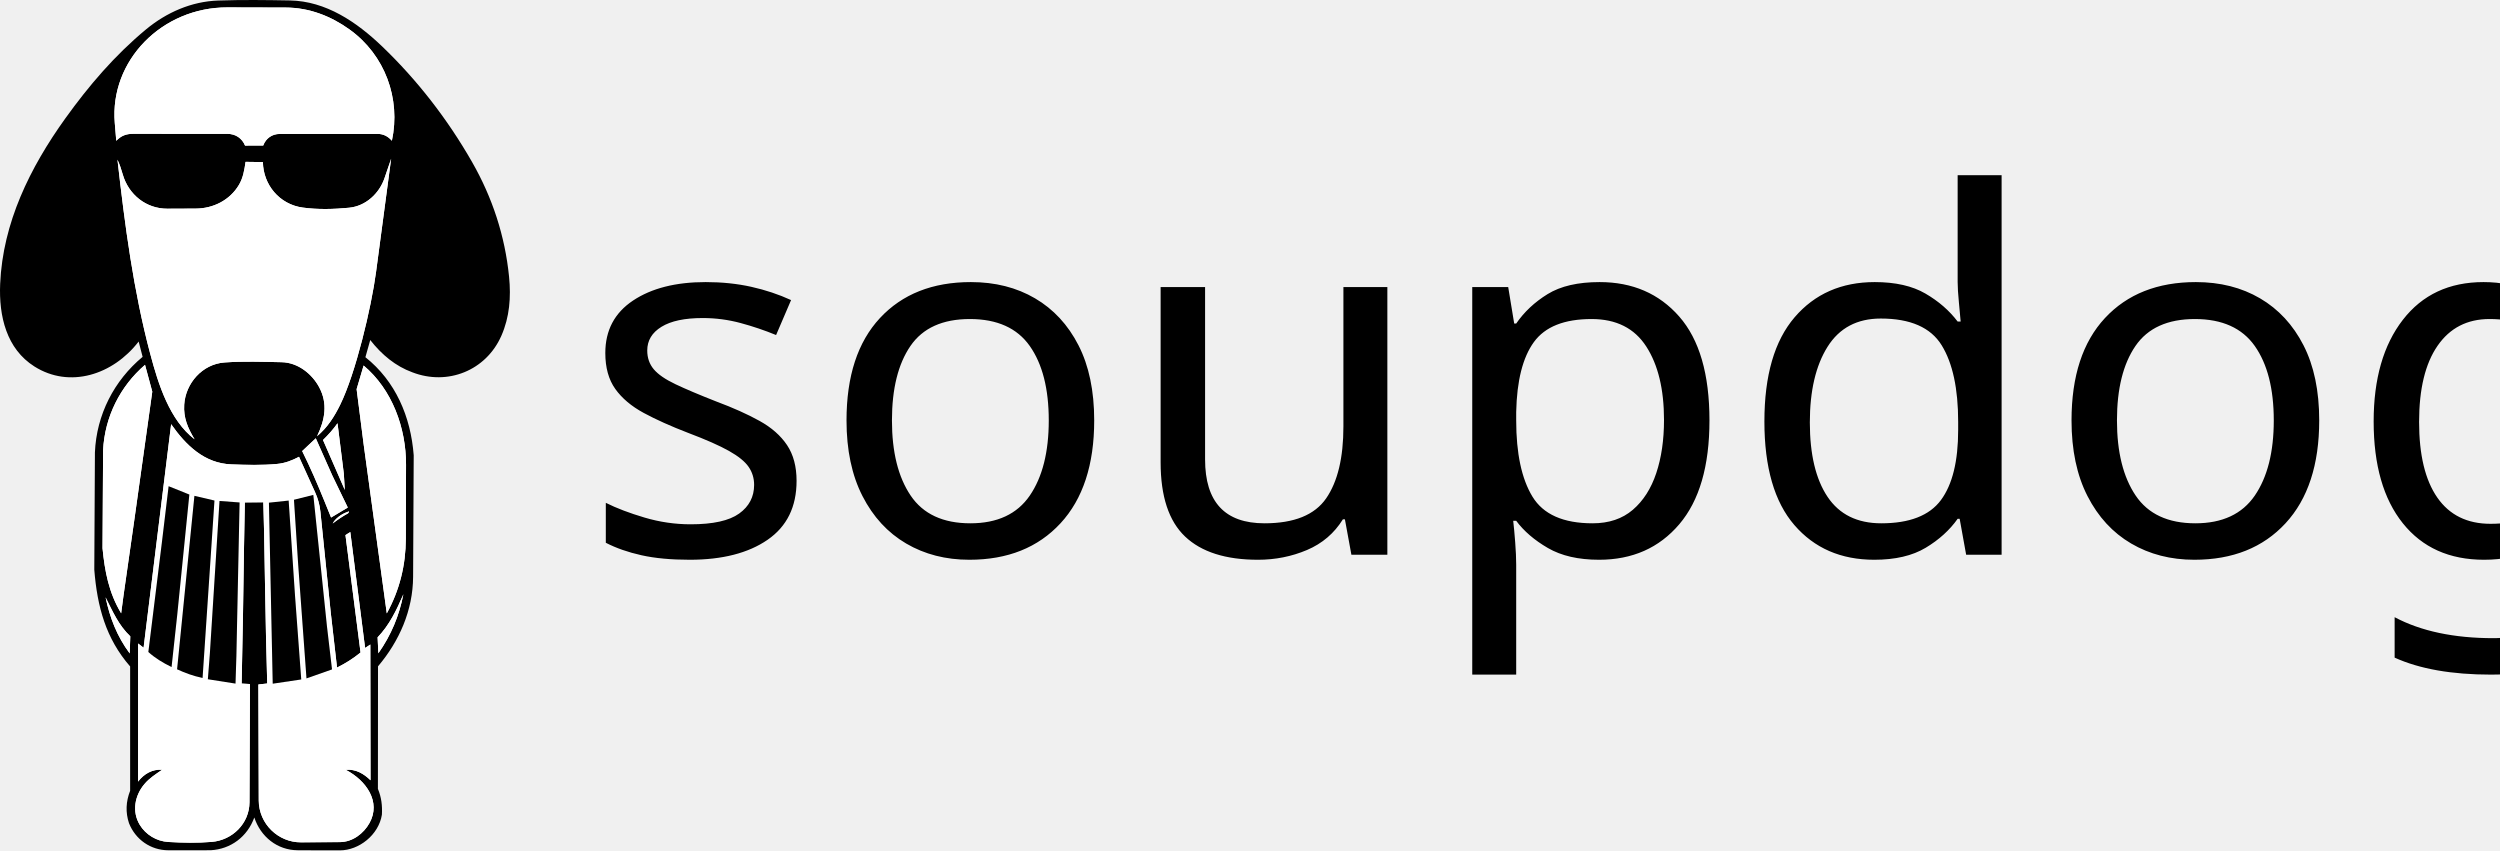
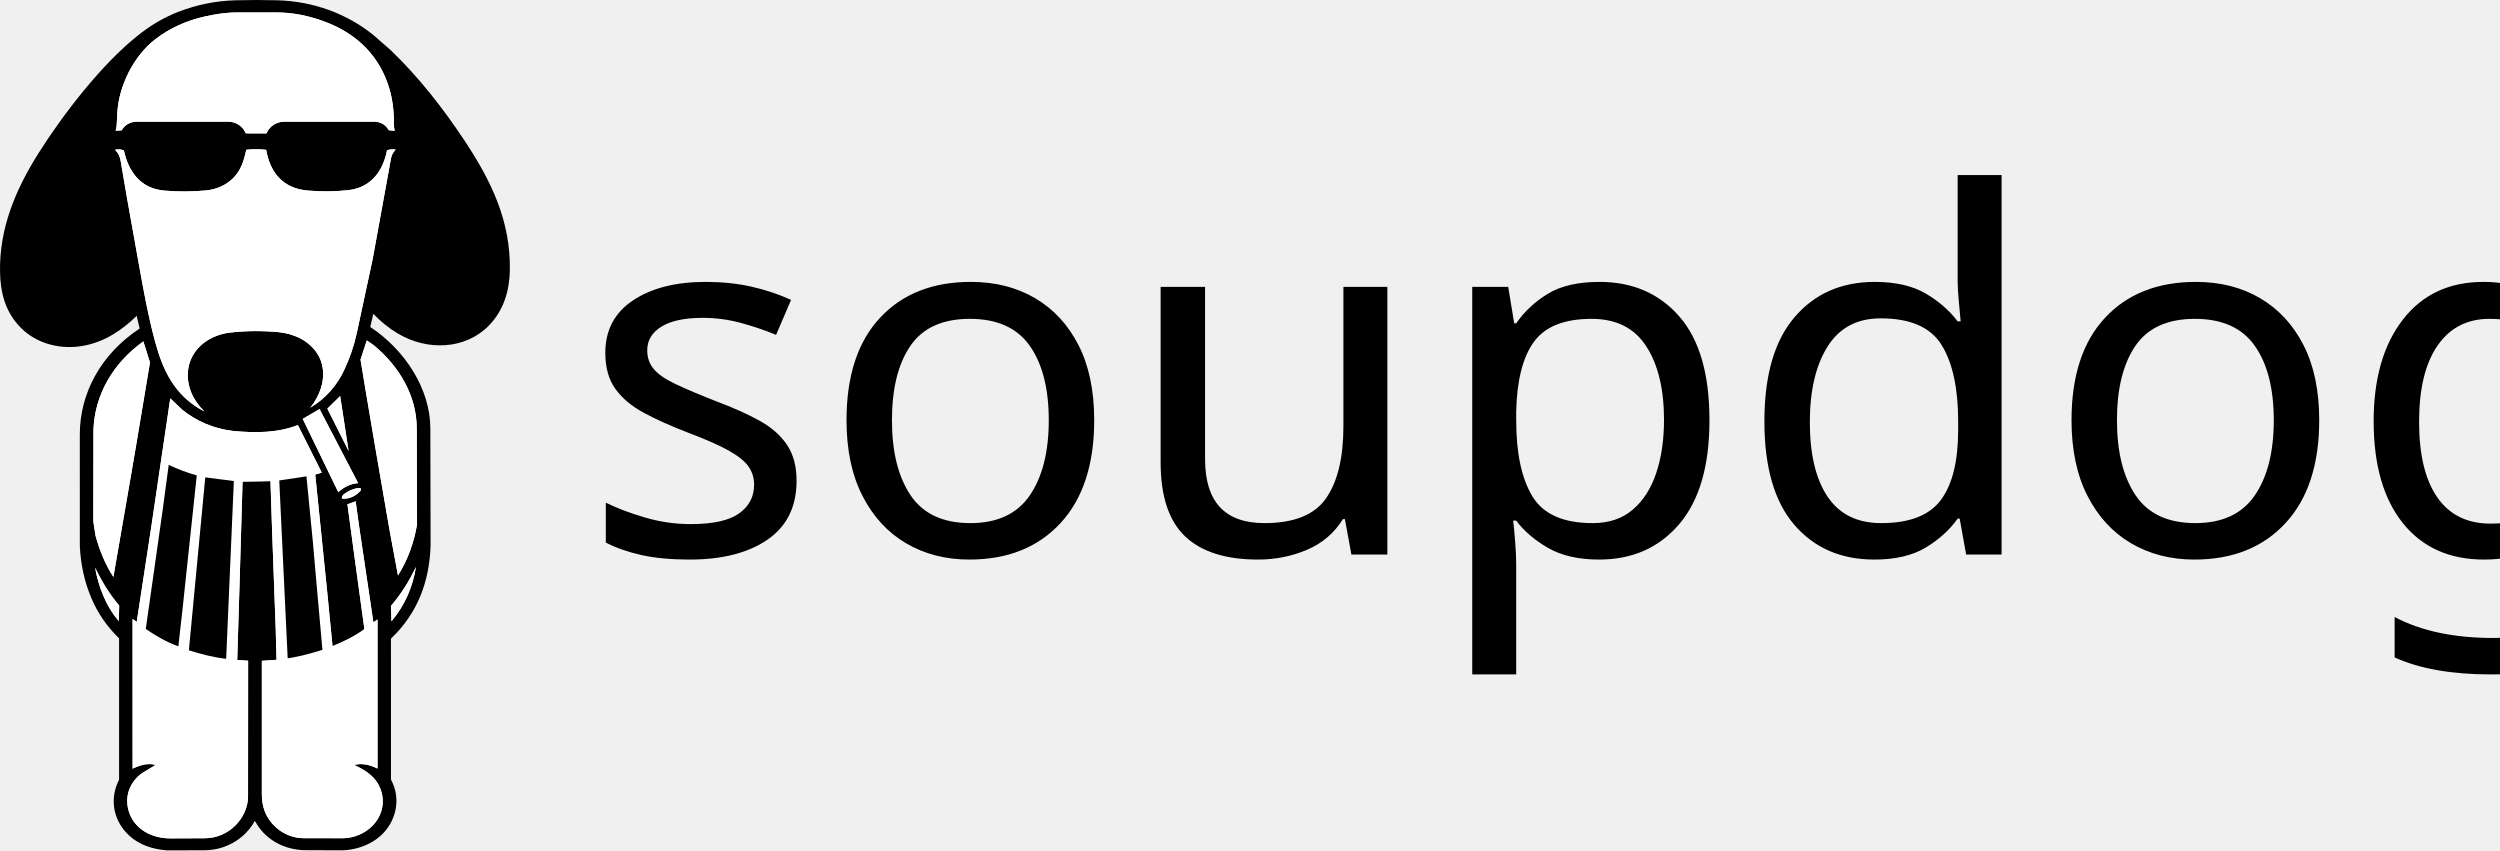
<svg xmlns="http://www.w3.org/2000/svg" version="1.1" viewBox="0 0 2352.01 800">
  <defs>
    <style>
      .st0 {
        fill: #fff;
      }

      .st1 {
        font-family: CanelaTrial-Medium, 'Canela Trial';
        font-size: 469.83px;
        font-weight: 500;
        letter-spacing: 0em;
      }

      .st2 {
        display: none;
      }
    </style>
  </defs>
  <g id="BLACK">
    <g id="Text">
      <g class="st2">
-         <path d="M1666,537.53c-43.95-1.52-72.92-32.96-82.62-74.4-9-38.45-3.79-81.93,17.59-115.6,15.17-23.89,38.35-40.8,65.86-48.08,26.92-7.12,55.09-6.15,81.85,2.29l.04-48.66c-.14-10.33-1.21-20.03-3.67-29.94-3.4-13.45-9.84-24.93-19.14-35.54l83.37-26.18v282.36c.64,13.56,1.09,26.14,3.62,39.12,2.6,13.88,8.74,25.3,19.83,35.6l-82.05,18.17-.22-47.71c-7.21,10.92-13.78,19.84-23.26,27.61-17.15,14.54-38.57,21.85-61.2,20.96ZM1656.91,478.94c8.33,13.26,20.79,21.76,36.16,23.41,21.29,2.28,41.96-5.75,55.63-22.03v-125.35c-3.27-20.15-12.38-42.3-32.08-49.33-15.22-5.43-32.21-2.09-44.39,8.43-6.49,5.61-11.47,11.97-15.43,19.56-15.85,30.37-17.74,74.91-12.59,108.51,2.03,13.21,5.79,25.29,12.7,36.79Z" />
-         <path d="M1467.98,533.45c-28.69,6.59-57.59,5.57-85.99-3.78l.95,57c.29,17.33,3.85,33.67,9.73,50.64h-82.91c6.92-19.34,10.26-38.59,10.99-58.53l.56-15.32v-182.76c-.84-24.04-6.83-43.62-22.69-62.02l81.3-26.16.06,40.48c1.49.94,3.78.41,4.3-1.08l6.19-6.79c32.16-35.28,91.44-42.32,127-8.24,34.01,32.59,40.62,90.86,29.87,135.11-9.96,41.01-37.83,70.94-79.37,81.45ZM1486.14,459.99c4.49-31.33,4.44-74.74-10.35-102.82-8.58-16.27-23.64-26.37-41.96-28.07-18.62-1.73-37.18,2.79-51.93,14.86l.2,111.3c.04,22.09,6.76,49.92,23.8,64.17,16.43,13.74,40.04,13.19,55.36-1.71,14.88-14.47,21.91-37.1,24.87-57.73Z" />
-         <path d="M2335.19,599.63c-34.02,39.44-110.38,43.04-159.32,35.44-19.13-2.97-39.82-9.47-53.79-22.34-15.86-14.61-14.95-38.01,1.48-51.94,9.2-7.81,20.22-12.24,32.54-15.43l-15.15-8.64c-9.72-7.17-15.16-17.85-15.93-29.92-1.95-30.93,21.19-50.87,50.31-59.22-21.89-11.05-39.01-28.24-45.4-51.52-6.99-25.45.05-52.18,17.98-71.43,11.28-12.12,25.33-20.1,41.19-25.07,33.75-9.69,71.43-5.13,99.47,17l63.37-37.83.08,48.71-55.29-3.88c6.98,7.92,12.52,15.7,16.48,25.19,11.5,27.55,5.03,58.58-15.87,79.89-29.65,30.24-77.07,36.21-116.13,21.66l-7.95,5.91c-7.34,6.84-9.72,18.17-4.34,26.87,6.2,10.03,25.51,12.7,38.07,13.18l56.45,2.14c14.67.56,28.65,3.38,42.43,8.06,23.61,8.01,42.98,24.05,44.26,50.06.79,16.08-4.44,31-14.91,43.14ZM2238.26,445.35c23.81-14.56,23.31-65.91,20.71-92.25-1.58-16.02-6.28-36.21-19.69-45.15-9.57-6.38-22.64-6.62-32.41-.6-12.5,7.71-17.3,26.32-18.95,41.01-2.03,18.06-2.18,35.89-.12,53.94,1.73,15.25,6.59,34.18,19.34,42.63,9.13,6.05,21.53,6.29,31.13.42ZM2307.62,603.03c7.51-8.56,9.03-20.81,2.98-30.08-3.92-6.01-10.24-9.44-16.99-11.62-9.32-3-18.71-4.77-28.69-5.27l-68.4-3.44c-11.47-.58-22.21-2.36-33.29-5.4-6.82,7.36-9.83,17.04-10.01,27.06-.24,13.72,5.89,25.79,16.95,33.7,18.25,13.04,43.93,15.7,66.39,15.64,22.87-.06,55.69-3.07,71.07-20.59Z" />
-         <path d="M1254.31,452.72c0,11.28.94,21,2.61,31.4,1.22,7.55,3.68,14.9,7.89,21.18,3.29,4.92,7.44,8.28,12.17,13.24l-80.49,18.15-.17-57.13c-7.82,13.69-15.45,25.96-26.44,36.59-17.58,17.01-40.85,24.84-65.06,20.23-17.71-3.37-31.88-14.56-39.64-30.98-6.02-12.74-9.09-26.38-9.12-40.9l-.25-113.36c-.02-10.69-2.32-20.46-6.22-30.14-3.35-7.09-7.96-12.52-13.25-19.1l79.75-.05.08,159.05c0,7.57,2.33,14.61,5.44,20.91,4.72,9.54,13.72,15.14,24.06,16.54,22.16,3,38.35-7.51,48.44-27.18v-120.15s-2.4-18.3-2.4-18.3c-2.81-11.98-9.02-21.57-18.04-30.81l80.6-.07.03,150.88Z" />
-         <path d="M1004.57,469.92c-34.19,65.35-117.13,88.26-179.64,47.13-17.59-11.58-31.89-26.96-41.96-45.52-32.34-59.62-5.43-130.75,52.52-162.06,40.88-22.09,90.3-18.96,128.41,7.57,49.49,34.46,69.35,98.07,40.67,152.88ZM896.83,528.71c28.08-1.69,42.97-26.99,50-52.5,5.43-19.7,7.02-39.5,7-60.05-.02-21.6-1.98-42.52-8.26-63.06-7.88-25.77-23.9-49.16-52.1-49.13-36.65.04-52.08,39.15-56.99,71.96-4.14,27.7-4.13,55.41.23,83.07,5.43,34.46,21.8,72.01,60.11,69.7Z" />
-         <path d="M2086.43,470.57c-31.47,59.16-103.82,84.2-164.81,54.67-50.86-24.62-81.2-80.31-66.79-136.1,9.63-37.29,35.85-67.8,70.9-83.6,63.04-28.41,135.92,1.82,163.95,63.67,14.81,32.67,13.57,69.73-3.26,101.36ZM2010.64,512.87c13.34-15.09,19.9-37.52,22.78-57.68,4.82-33.82,3.82-75.9-7.67-108.09-3.58-10.02-8.35-18.86-15.17-26.89-15.89-18.7-43.81-21.85-63-6.37-33.26,26.83-34.75,97.68-29.7,138.19,2.8,22.49,9.93,48.58,26.19,64.24,18.53,17.85,48.72,16.81,66.57-3.4Z" />
-         <path d="M579.69,524.53l-5.68-63.2c.73-.74,2.62-1.15,3.46-.79,20.24,34.5,51.18,76.66,95.53,67.56,14.74-3.03,25.39-14.15,27.41-29.02,1.3-9.59-.34-19.24-6.34-27.03-19.56-25.39-64.79-29.97-94.85-57.57-13.41-12.31-20.55-29.01-21.39-47.16-1.1-23.82,7.14-45.1,27.73-57.81,11.92-7.36,24.78-11.37,38.89-13.23,27.37-3.6,55.13-.7,81.32,7.77l5.2,54.45c-1.01.38-2.53.62-3.59.58-19.02-29.24-49.55-65.08-86.96-53.98-11.28,3.35-19.73,12.25-22.39,22.58-6.46,25.09,14.13,39.41,36.24,48.91l31.38,13.48c30.14,12.95,55.98,32.23,59.52,66.69,1.26,12.22.42,24.03-3.94,35.52-11.27,29.65-42.57,42.03-72.95,44.63-29.98,2.57-59.53-2.06-88.58-12.37Z" />
+         <path d="M1666,537.35c-43.95-1.52-72.92-32.96-82.62-74.4-9-38.45-3.79-81.93,17.59-115.6,15.17-23.89,38.35-40.8,65.86-48.08,26.92-7.12,55.09-6.15,81.85,2.29l.04-48.66c-.14-10.33-1.21-20.03-3.67-29.94-3.4-13.45-9.84-24.93-19.14-35.54l83.37-26.18v282.36c.64,13.56,1.09,26.14,3.62,39.12,2.6,13.88,8.74,25.3,19.83,35.6l-82.05,18.17-.22-47.71c-7.21,10.92-13.78,19.84-23.26,27.61-17.15,14.54-38.57,21.85-61.2,20.96ZM1656.91,478.76c8.33,13.26,20.79,21.76,36.16,23.41,21.29,2.28,41.96-5.75,55.63-22.03v-125.35c-3.27-20.15-12.38-42.3-32.08-49.33-15.22-5.43-32.21-2.09-44.39,8.43-6.49,5.61-11.47,11.97-15.43,19.56-15.85,30.37-17.74,74.91-12.59,108.51,2.03,13.21,5.79,25.29,12.7,36.79Z" />
+         <path d="M1467.98,533.27c-28.69,6.59-57.59,5.57-85.99-3.78l.95,57c.29,17.33,3.85,33.67,9.73,50.64h-82.91c6.92-19.34,10.26-38.59,10.99-58.53l.56-15.32v-182.76c-.84-24.04-6.83-43.62-22.69-62.02l81.3-26.16.06,40.48c1.49.94,3.78.41,4.3-1.08l6.19-6.79c32.16-35.28,91.44-42.32,127-8.24,34.01,32.59,40.62,90.86,29.87,135.11-9.96,41.01-37.83,70.94-79.37,81.45ZM1486.14,459.81c4.49-31.33,4.44-74.74-10.35-102.82-8.58-16.27-23.64-26.37-41.96-28.07-18.62-1.73-37.18,2.79-51.93,14.86l.2,111.3c.04,22.09,6.76,49.92,23.8,64.17,16.43,13.74,40.04,13.19,55.36-1.71,14.88-14.47,21.91-37.1,24.87-57.73Z" />
+         <path d="M2335.19,599.45c-34.02,39.44-110.38,43.04-159.32,35.44-19.13-2.97-39.82-9.47-53.79-22.34-15.86-14.61-14.95-38.01,1.48-51.94,9.2-7.81,20.22-12.24,32.54-15.43l-15.15-8.64c-9.72-7.17-15.16-17.85-15.93-29.92-1.95-30.93,21.19-50.87,50.31-59.22-21.89-11.05-39.01-28.24-45.4-51.52-6.99-25.45.05-52.18,17.98-71.43,11.28-12.12,25.33-20.1,41.19-25.07,33.75-9.69,71.43-5.13,99.47,17l63.37-37.83.08,48.71-55.29-3.88c6.98,7.92,12.52,15.7,16.48,25.19,11.5,27.55,5.03,58.58-15.87,79.89-29.65,30.24-77.07,36.21-116.13,21.66l-7.95,5.91c-7.34,6.84-9.72,18.17-4.34,26.87,6.2,10.03,25.51,12.7,38.07,13.18l56.45,2.14c14.67.56,28.65,3.38,42.43,8.06,23.61,8.01,42.98,24.05,44.26,50.06.79,16.08-4.44,31-14.91,43.14ZM2238.26,445.17c23.81-14.56,23.31-65.91,20.71-92.25-1.58-16.02-6.28-36.21-19.69-45.15-9.57-6.38-22.64-6.62-32.41-.6-12.5,7.71-17.3,26.32-18.95,41.01-2.03,18.06-2.18,35.89-.12,53.94,1.73,15.25,6.59,34.18,19.34,42.63,9.13,6.05,21.53,6.29,31.13.42ZM2307.62,602.85c7.51-8.56,9.03-20.81,2.98-30.08-3.92-6.01-10.24-9.44-16.99-11.62-9.32-3-18.71-4.77-28.69-5.27l-68.4-3.44c-11.47-.58-22.21-2.36-33.29-5.4-6.82,7.36-9.83,17.04-10.01,27.06-.24,13.72,5.89,25.79,16.95,33.7,18.25,13.04,43.93,15.7,66.39,15.64,22.87-.06,55.69-3.07,71.07-20.59Z" />
+         <path d="M1254.31,452.54c0,11.28.94,21,2.61,31.4,1.22,7.55,3.68,14.9,7.89,21.18,3.29,4.92,7.44,8.28,12.17,13.24l-80.49,18.15-.17-57.13c-7.82,13.69-15.45,25.96-26.44,36.59-17.58,17.01-40.85,24.84-65.06,20.23-17.71-3.37-31.88-14.56-39.64-30.98-6.02-12.74-9.09-26.38-9.12-40.9l-.25-113.36c-.02-10.69-2.32-20.46-6.22-30.14-3.35-7.09-7.96-12.52-13.25-19.1l79.75-.05.08,159.05c0,7.57,2.33,14.61,5.44,20.91,4.72,9.54,13.72,15.14,24.06,16.54,22.16,3,38.35-7.51,48.44-27.18v-120.15s-2.4-18.3-2.4-18.3c-2.81-11.98-9.02-21.57-18.04-30.81l80.6-.07.03,150.88Z" />
+         <path d="M1004.57,469.74c-34.19,65.35-117.13,88.26-179.64,47.13-17.59-11.58-31.89-26.96-41.96-45.52-32.34-59.62-5.43-130.75,52.52-162.06,40.88-22.09,90.3-18.96,128.41,7.57,49.49,34.46,69.35,98.07,40.67,152.88ZM896.83,528.53c28.08-1.69,42.97-26.99,50-52.5,5.43-19.7,7.02-39.5,7-60.05-.02-21.6-1.98-42.52-8.26-63.06-7.88-25.77-23.9-49.16-52.1-49.13-36.65.04-52.08,39.15-56.99,71.96-4.14,27.7-4.13,55.41.23,83.07,5.43,34.46,21.8,72.01,60.11,69.7Z" />
+         <path d="M2086.43,470.39c-31.47,59.16-103.82,84.2-164.81,54.67-50.86-24.62-81.2-80.31-66.79-136.1,9.63-37.29,35.85-67.8,70.9-83.6,63.04-28.41,135.92,1.82,163.95,63.67,14.81,32.67,13.57,69.73-3.26,101.36ZM2010.64,512.69c13.34-15.09,19.9-37.52,22.78-57.68,4.82-33.82,3.82-75.9-7.67-108.09-3.58-10.02-8.35-18.86-15.17-26.89-15.89-18.7-43.81-21.85-63-6.37-33.26,26.83-34.75,97.68-29.7,138.19,2.8,22.49,9.93,48.58,26.19,64.24,18.53,17.85,48.72,16.81,66.57-3.4Z" />
+         <path d="M579.69,524.36l-5.68-63.2c.73-.74,2.62-1.15,3.46-.79,20.24,34.5,51.18,76.66,95.53,67.56,14.74-3.03,25.39-14.15,27.41-29.02,1.3-9.59-.34-19.24-6.34-27.03-19.56-25.39-64.79-29.97-94.85-57.57-13.41-12.31-20.55-29.01-21.39-47.16-1.1-23.82,7.14-45.1,27.73-57.81,11.92-7.36,24.78-11.37,38.89-13.23,27.37-3.6,55.13-.7,81.32,7.77l5.2,54.45c-1.01.38-2.53.62-3.59.58-19.02-29.24-49.55-65.08-86.96-53.98-11.28,3.35-19.73,12.25-22.39,22.58-6.46,25.09,14.13,39.41,36.24,48.91l31.38,13.48c30.14,12.95,55.98,32.23,59.52,66.69,1.26,12.22.42,24.03-3.94,35.52-11.27,29.65-42.57,42.03-72.95,44.63-29.98,2.57-59.53-2.06-88.58-12.37Z" />
      </g>
-       <text id="font" class="st1" transform="translate(545.51 521.92)">
+       <text id="font" class="st1" transform="translate(545.51 521.74)">
        <tspan x="0" y="0">soupdog</tspan>
      </text>
    </g>
  </g>
  <g id="Round">
-     <path d="M280.2,799.92c-19.45-.04-35.05-12.85-40.94-30.83-6.54,18.11-22.17,29.82-41.09,30.81l-39.75.03c-16.72.01-31.01-10.17-37.06-25.46-3.38-10.18-2.92-20.3,1.07-30.51v-116.97c-22.96-26.33-30.96-56.39-33.72-90.97l.59-110.44c1.49-35.43,18.06-67.61,44.88-89.86l-3.74-14.4c-24.25,31.48-65,44.37-98.06,23.47C6.12,328.2-1.17,297.51.15,267.07c2.49-57.52,28.05-109.31,61.22-155.55,22.19-30.93,46.63-59.5,75.98-83.84C156.58,11.73,180.1,1.37,205.16.51c23.02-.8,44.64-.51,67.63-.09,33.82.63,62.72,20.25,86.7,43.22,33.26,31.88,61.65,68.61,84.6,108.73,19.19,33.55,31.01,69.61,34.84,107.96,1.93,19.38.46,38.01-7.22,55.5-14.37,32.74-50.53,47.33-83.85,34.41-15.7-5.74-28.71-16.49-39.53-30.34l-4.56,16.16c28.27,22.48,42.65,55.79,45.45,92.27l-.57,114.31c-.16,31.59-13,60.6-33.01,84.24l-.1,115.29c3.34,8.09,4.22,15.77,3.76,24.28-3.03,19.09-21.66,33.6-39.54,33.57l-39.56-.08ZM247.62,136.89c2.57-6.9,8.53-10.88,15.54-10.88l92.22-.03c5.3,0,9.67,2.29,13.3,6.43,8.54-39.58-6.43-80.67-39.85-104.68-17.61-12.65-38.02-20.57-59.97-20.63l-54.95-.14c-61.37-.16-110.86,49.95-105.93,108.83l1.39,16.67c4.68-4.85,9.41-6.56,15.83-6.56l88.84.04c7.54,0,13.63,4.08,16.5,11.02l17.07-.07ZM141.38,333.05c7.52,28.4,18.17,62.2,41.7,80.28-6.41-10.64-10.59-20.22-9.78-32.65,1.29-20.03,16.94-38.17,37.98-39.67,17.93-1.28,35.56-.59,53.61-.25,15.82.29,28.81,11.43,35.23,23.27,8.47,15.59,5.64,30.77-1.84,46.38,9.92-8.33,16.27-18.5,21.67-29.43,14.66-29.66,29.37-91.6,33.84-125.17l14.18-106.43-6.22,18.21c-4.91,14.37-17.57,26.33-33.34,27.86-14.65,1.42-29.3,1.8-43.66-.16-22-3.01-37.09-21.59-37.42-42.79l-16.32-.22c-1.09,7.69-2.3,15.05-6.24,21.68-8.53,14.34-24.1,22.22-40.67,22.29l-26.6.11c-19.96.08-36.48-13.17-42.01-32.19-1.41-4.86-2.81-9.31-5-13.93,7.1,62.54,14.89,122.52,30.87,182.82ZM113.99,577l2.17-16.39,10.47-73.27,16.64-118.86-6.83-25.24c-23.31,20.03-37.92,48.9-39.44,80.37l-.54,92.2c2.12,21.5,5.79,41.72,17.54,61.19ZM381.81,506.8l.19-69.52c.1-34.6-12.98-70.81-39.91-93.38l-6.59,22.23,6.7,52.49,21.69,158.47c12.03-21.85,17.85-45.25,17.92-70.28ZM324.4,460.98l-.93-15.37-5.93-47.42c-4.29,6-8.28,10.47-13.66,15.77l20.52,47.01ZM243.42,753c.07,22.23,18.49,39.62,39.78,39.49l36.56-.22c11.87-.07,22.31-7.93,27.91-18.02,10.99-19.8-3.01-39.92-22.38-49.99,9.37-.85,16.96,3.64,23.31,9.85l-.18-127.73-4.92,3.22-13.93-109.07-4.56,2.9,14.2,110.49c-7.03,5.69-14.02,10.12-22.12,14.14l-5.89-51.49-9.77-95.29c-.65-6.36-2.38-12.43-4.97-18.13l-15.14-33.39c-6.64,3.53-13.14,6.03-20.61,6.73-14.36,1.35-28.37.94-42.99.41-25.34-.91-42.78-17.92-56.71-37.81l-25.92,210.31-5.15-3.98-.04,129.92c5.8-7.48,13.48-11.76,22.72-11.16-6.04,4.1-11.98,7.88-16.68,13.42-9.22,10.87-11.97,25.94-4.48,38.36,5.58,9.25,15.78,15.54,26.91,16.19,13.7.79,27.07,1.08,40.8-.07,19.55-1.64,35.48-17.37,35.56-37.31l.44-111.21-7.82-.42,1.27-65.49.94-61.69.8-43.29,17.37-.11.75,28.95.86,49.14.96,50.13,1.1,42.27-8.3.92.33,109.06ZM311.47,486.89l15.73-9.41-14.68-30.37-15.43-34.78-12.8,12.02c7.69,15.5,14.49,31.25,20.99,47.26l6.19,15.27ZM327.32,483.03c.56-.29,1.29-2.05.9-1.9l-1.99.75c-5.17,1.95-10.8,5.9-13.25,10.65,4.05-3.19,10.42-7.48,14.34-9.5ZM355.96,614.62c12.08-17.18,19.61-35.4,23.55-55.55-6.43,14.8-12.98,28.78-24.27,40.53l.72,15.02ZM122.59,598.67c-10.94-10.3-16.56-23.41-23.27-36.71,3.97,19.13,10.67,36.55,22.7,52.78l.57-16.06Z" />
-     <path class="st0" d="M243.42,753l-.33-109.06,8.3-.92-1.1-42.27-.96-50.13-.86-49.14-.75-28.95-17.37.11-.8,43.29-.94,61.69-1.27,65.49,7.82.42-.44,111.21c-.08,19.94-16.01,35.67-35.56,37.31-13.74,1.15-27.1.87-40.8.07-11.13-.65-21.33-6.94-26.91-16.19-7.49-12.42-4.74-27.5,4.48-38.36,4.7-5.54,10.64-9.32,16.68-13.42-9.24-.6-16.92,3.68-22.72,11.16l.04-129.92,5.15,3.98,25.92-210.31c13.93,19.9,31.37,36.9,56.71,37.81,14.63.53,28.64.94,42.99-.41,7.48-.7,13.97-3.21,20.61-6.73l15.14,33.39c2.59,5.71,4.32,11.77,4.97,18.13l9.77,95.29,5.89,51.49c8.09-4.02,15.09-8.45,22.12-14.14l-14.2-110.49,4.56-2.9,13.93,109.07,4.92-3.22.18,127.73c-6.34-6.22-13.93-10.7-23.31-9.85,19.36,10.07,33.36,30.19,22.38,49.99-5.6,10.1-16.04,17.95-27.91,18.02l-36.56.22c-21.29.13-39.71-17.26-39.78-39.49ZM161.41,627.57l5.33-49.1,11.4-113.2-19.5-7.83-6.44,53.72-12.63,102.24c6.43,5.78,13.34,9.96,21.84,14.17ZM312.36,629.78l-4.8-40.93-12.8-123.23-18.2,4.55,3.93,60.28,7.86,107.8,24.02-8.46ZM190.58,637.82l11.19-166.91-18.86-4.43-16.3,163.2c7.7,3.49,14.85,6.22,23.97,8.14ZM283.41,639.23l-5.88-79-5.96-89.29-18.57,1.99,3.58,170.29,26.83-3.99ZM221.57,643.12l.83-26.14,3.01-144.26-18.89-1.41-9.09,143.76-1.87,23.97,26.01,4.07Z" />
-     <path class="st0" d="M141.38,333.05c-15.97-60.3-23.76-120.28-30.87-182.82,2.19,4.62,3.59,9.08,5,13.93,5.53,19.02,22.05,32.27,42.01,32.19l26.6-.11c16.57-.07,32.15-7.94,40.67-22.29,3.94-6.63,5.14-13.99,6.24-21.68l16.32.22c.33,21.2,15.42,39.78,37.42,42.79,14.35,1.96,29.01,1.58,43.66.16,15.77-1.53,28.43-13.5,33.34-27.86l6.22-18.21-14.18,106.43c-4.47,33.57-19.19,95.5-33.84,125.17-5.4,10.93-11.75,21.1-21.67,29.43,7.48-15.61,10.31-30.79,1.84-46.38-6.43-11.83-19.42-22.97-35.23-23.27-18.05-.34-35.68-1.03-53.61.25-21.04,1.5-36.69,19.64-37.98,39.67-.8,12.43,3.37,22.01,9.78,32.65-23.53-18.07-34.18-51.88-41.7-80.28Z" />
-     <path class="st0" d="M247.62,136.89l-17.07.07c-2.88-6.94-8.96-11.01-16.5-11.02l-88.84-.04c-6.43,0-11.15,1.71-15.83,6.56l-1.39-16.67C103.06,56.92,152.55,6.81,213.92,6.97l54.95.14c21.95.06,42.36,7.98,59.97,20.63,33.42,24,48.39,65.1,39.85,104.68-3.63-4.14-8-6.43-13.3-6.43l-92.22.03c-7.01,0-12.97,3.98-15.54,10.88Z" />
-     <path class="st0" d="M113.99,577c-11.74-19.47-15.42-39.69-17.54-61.19l.54-92.2c1.52-31.47,16.13-60.33,39.44-80.37l6.83,25.24-16.64,118.86-10.47,73.27-2.17,16.39Z" />
-     <path class="st0" d="M381.81,506.8c-.07,25.03-5.89,48.43-17.92,70.28l-21.69-158.47-6.7-52.49,6.59-22.23c26.93,22.57,40.01,58.79,39.91,93.38l-.19,69.52Z" />
-     <path class="st0" d="M311.47,486.89l-6.19-15.27c-6.49-16.01-13.3-31.76-20.99-47.26l12.8-12.02,15.43,34.78,14.68,30.37-15.73,9.41Z" />
-     <path class="st0" d="M324.4,460.98l-20.52-47.01c5.38-5.3,9.37-9.77,13.66-15.77l5.93,47.42.93,15.37Z" />
-     <path class="st0" d="M122.59,598.67l-.57,16.06c-12.03-16.22-18.73-33.65-22.7-52.78,6.71,13.3,12.33,26.42,23.27,36.71Z" />
-     <path class="st0" d="M355.96,614.62l-.72-15.02c11.29-11.75,17.84-25.73,24.27-40.53-3.93,20.15-11.47,38.37-23.55,55.55Z" />
-     <path class="st0" d="M327.32,483.03c-3.92,2.01-10.3,6.3-14.34,9.5,2.45-4.75,8.09-8.7,13.25-10.65l1.99-.75c.39-.15-.34,1.62-.9,1.9Z" />
-     <polygon points="283.41 639.23 256.58 643.22 253.01 472.93 271.57 470.94 277.54 560.23 283.41 639.23" />
-     <polygon points="221.57 643.12 195.56 639.04 197.43 615.07 206.52 471.31 225.41 472.72 222.4 616.98 221.57 643.12" />
-     <path d="M190.58,637.82c-9.12-1.92-16.27-4.65-23.97-8.14l16.3-163.2,18.86,4.43-11.19,166.91Z" />
-     <polygon points="312.36 629.78 288.34 638.24 280.48 530.44 276.56 470.17 294.76 465.62 307.56 588.85 312.36 629.78" />
-     <path d="M161.41,627.57c-8.5-4.21-15.41-8.39-21.84-14.17l12.63-102.24,6.44-53.72,19.5,7.83-11.4,113.2-5.33,49.1Z" />
+     <path class="st0" d="M355.96,614.44l-.72-15.02c11.29-11.75,17.84-25.73,24.27-40.53-3.93,20.15-11.47,38.37-23.55,55.55Z" />
+     <path d="M240.62,773.63l-.99-1.18c-8.97,16.33-26.77,27.46-47.6,27.49l-35.37.06c-13.25-1.08-25.52-5.19-34.77-13.56-15.58-14.11-19.1-35.15-9.85-52.87v-133c-11.57-11.23-20.15-23.89-26.11-37.91-6.67-15.87-10.01-31.85-10.83-48.9l-.02-105.07c0-39.2,20.32-75.91,56.28-99.59l-2.76-11.96c-13.6,13.27-29.43,24.1-49.11,27.97-22.15,4.35-44.67-1.6-59.6-16.44S.35,275.4.02,255.73c-.67-40.62,14.24-76.9,36.56-112.16,22.79-35.99,58.5-82.55,93.01-110.1,11.56-9.23,23.96-16.84,38.34-22.39C185.14,4.45,203.08.72,222.01.26c13.19-.32,25.55-.36,38.77,0,33.98.89,65.6,12.63,90.38,32.6l16.38,14.29c26.79,25.76,49.3,54.74,69.32,84.86,25.86,38.91,43.49,76.22,42.81,121.98-.28,19.21-5.66,37.99-19.93,52.5-22.18,22.55-58.14,23.81-85.85,7.04-8.45-5.1-15.94-11.15-22.66-18.28l-2.89,12.35c33.03,21.89,56.45,58.62,56.53,95.29l.23,110.88c-1.22,32.92-11.79,62.78-37.29,87.07l.03,132.62c6.85,12.77,6.66,26.85.37,39.61-8.04,15.97-25.35,25.93-45.46,26.9l-37.26-.14c-19.69-.8-36.41-10.93-44.86-26.18ZM267.76,114.45h84.27c6.27,0,11.36,3.39,13.67,8.06l5.65.55-.61-3.24c-.05-12.26-.8-23.95-4.24-35.82-8.66-29.89-29.53-52.38-62.41-64.17-14.1-5.05-28.64-8.13-44.04-8.11l-38,.04c-10.18.01-19.82,1.62-29.63,3.83-17.21,3.87-32.96,11.01-46.2,21.23-21.03,16.22-34.5,44.79-35.8,68.97l-.66,12.31c-.09,1.68-.41,2.77-1.01,4.86l5.72-.32c2.58-4.76,7.81-8.19,14.28-8.19h85.86c8.03.01,14.28,5.03,16.62,11.02l19.54.03c2.33-6.08,8.66-11.05,17-11.05ZM261.96,312.48c7.28.65,13.53,2.58,19.6,5.33,27.96,14.54,27.97,43.54,10.31,65.8,14.73-8.88,25.13-21.06,31.8-35.23,5.45-11.58,9.41-23.05,12.07-35.44l14.83-69.05,17.33-95.13c.61-3.34,1.97-5.36,4.36-8.08-2.82-.33-5.6-.24-8.13.66-3.62,18.52-14.22,35.17-36.8,37.59-12.75,1.37-25.22,1.4-37.96.31-24.19-2.06-35.59-18.3-38.93-38.29-6.28-.76-12.53-.8-18.76-.05-1.47,6.61-2.95,12.61-6.19,18.47-6.17,11.18-17.8,18.55-32.1,19.81-13.1,1.16-25.91,1.28-38.98.1-23.22-2.1-33.78-19.07-37.88-37.83-2.66-1.09-5.74-1.14-8.33-.55,3.59,3.63,4.65,6.64,5.34,10.69l6.21,36.29,11.35,63.32c4.2,23.44,8.37,46.23,14.56,69.27,7.24,26.93,17.99,51.75,46.63,66.65-10.84-10.61-16.64-23.65-15.48-37.68,1.56-18.83,16.94-33.29,38.37-36.42,15.42-1.86,30.77-2,46.76-.57ZM374.43,541.47c9.76-15.83,15.04-31.28,17.91-47.97l-.27-90.63c-.09-29.98-15.81-57.65-40.37-78.04l-6.64-4.57-5.9,18.05,4.91,29.68,9.62,56.69,13.09,75.75,7.64,41.03ZM120.91,460.66l6.53-37.98,13.66-81.65-6.23-19.86c-29.01,20.8-45.65,50.55-46.94,82.85l-.14,86.48,2.09,13.53c3.76,13.49,8.79,26.43,16.79,38.76l14.23-82.13ZM327.97,424.25l-7.95-51.64-12.05,11.86,20,39.78ZM246.34,746.79c0,8.79,1.74,16.76,6.77,24.19,6.98,10.31,18.95,17.6,32.99,17.61l36,.03c8.79,0,17.04-2.9,23.69-7.76,14.71-10.73,18.43-29.09,9.61-43.78-4.86-8.1-12.61-12.93-22.18-17.38,7.91-2.09,15.13.08,21.94,3.39v-140.31s-3.88,2.71-3.88,2.71l-13.67-91.95-3.02-21.92-7.75,2.82,6.79,50.37,9.19,67.12c-8.87,6.58-19.2,11.59-29.98,15.96l-5.2-52.9-11.07-108.49,6.17-1.84-22.5-44.82c-18.76,7.53-39.68,7.56-60.61,5.65-18.39-2.13-34.77-9.12-48.28-20.11l-11.17-10.6-18,121.82-10.44,68.23-3.11,20.22-3.91-2.7.03,140.85c7.09-3.38,13.99-5.57,21.71-3.57l-13.61,8.24c-9.69,7.54-14.34,18.18-12.95,29.5,2.34,19.11,19.06,31.48,40.74,31.39l32.05-.13c23.15-.1,40.65-19.53,40.66-39.5l.09-127.53-10.25-.7,2.17-71.06,2.84-96.75,26.26-.43,1.48,45.54,3.45,94.02.77,28.52-13.83.96v125.1ZM318.22,462.94c5.58-4.86,11.3-7.68,18.72-8.44l-36.3-69.68-15.84,9.29,33.42,68.83ZM322.13,469.2c7.65.32,13.32-3.26,17.27-7.73v-1.88c-.02-1.37-9.26.06-15.91,5.4-1.3,1.05-2.64,3.35-1.36,4.2ZM368.31,584.47c12.95-15.44,20.06-32.57,23.03-51.05-6.35,13.06-13.72,25.28-23.57,36.62l.54,14.43ZM111.79,584.32l.34-14.64c-9.44-11.08-16.37-22.71-22.65-35.58,2.83,16.88,10.1,36.37,22.3,50.22Z" />
+     <path class="st0" d="M246.34,746.79v-125.1s13.83-.96,13.83-.96l-.77-28.52-3.45-94.02-1.48-45.54-26.26.43-2.84,96.75-2.17,71.06,10.25.7-.09,127.53c-.01,19.98-17.51,39.41-40.66,39.5l-32.05.13c-21.68.09-38.4-12.28-40.74-31.39-1.39-11.32,3.26-21.96,12.95-29.5l13.61-8.24c-7.72-2-14.63.19-21.71,3.57l-.03-140.85,3.91,2.7,3.11-20.22,10.44-68.23,18-121.82,11.17,10.6c13.5,10.99,29.88,17.97,48.28,20.11,20.93,1.91,41.86,1.88,60.61-5.65l22.5,44.82-6.17,1.84,11.07,108.49,5.2,52.9c10.78-4.36,21.11-9.38,29.98-15.96l-9.19-67.12-6.79-50.37,7.75-2.82,3.02,21.92,13.67,91.95,3.89-2.71v140.31c-6.82-3.31-14.03-5.48-21.95-3.39,9.57,4.44,17.32,9.28,22.18,17.38,8.82,14.69,5.1,33.05-9.61,43.78-6.66,4.86-14.91,7.76-23.69,7.76l-36-.03c-14.04-.01-26-7.3-32.99-17.61-5.03-7.43-6.77-15.4-6.77-24.19ZM167.8,608.09l4.23-37.98,13.07-122.83c-9.29-2.61-17.8-5.85-26.36-9.91l-5.49,40.99-7.83,55.27-8.27,58.11c9.56,6.53,19.54,12.29,30.65,16.35ZM303.33,611.36l-5.55-62.18-3.46-39.5-6.02-61.5-25.56,3.83,4.62,97.83,3.31,69.53c11.39-1.74,21.83-4.61,32.66-8ZM212.75,619.86l7.23-167.26-26.87-3.47-15.41,162.67c11.73,3.72,23.08,6.59,35.04,8.07Z" />
+     <path class="st0" d="M261.96,312.48c-15.99-1.42-31.34-1.28-46.76.57-21.43,3.14-36.81,17.59-38.37,36.42-1.16,14.03,4.64,27.07,15.48,37.68-28.65-14.9-39.4-39.72-46.63-66.65-6.19-23.03-10.36-45.82-14.56-69.27l-11.35-63.32-6.21-36.29c-.69-4.04-1.75-7.06-5.34-10.69,2.6-.6,5.68-.54,8.33.55,4.1,18.76,14.66,35.73,37.88,37.83,13.07,1.18,25.88,1.07,38.98-.1,14.3-1.27,25.93-8.64,32.1-19.81,3.24-5.87,4.72-11.87,6.19-18.47,6.23-.76,12.49-.72,18.76.05,3.34,19.99,14.74,36.23,38.93,38.29,12.74,1.09,25.21,1.05,37.96-.31,22.58-2.42,33.18-19.07,36.8-37.59,2.53-.89,5.31-.98,8.13-.66-2.39,2.72-3.75,4.74-4.36,8.08l-17.33,95.13-14.83,69.05c-2.66,12.39-6.62,23.86-12.07,35.44-6.67,14.17-17.07,26.35-31.8,35.23,17.65-22.27,17.64-51.26-10.31-65.8-6.08-2.75-12.33-4.68-19.6-5.33Z" />
+     <path class="st0" d="M267.76,114.45c-8.33,0-14.66,4.97-17,11.05l-19.54-.03c-2.33-5.99-8.59-11.01-16.62-11.01h-85.86c-6.46-.01-11.7,3.42-14.28,8.18l-5.72.32c.6-2.1.91-3.19,1.01-4.86l.66-12.31c1.31-24.18,14.77-52.74,35.8-68.97,13.24-10.21,28.99-17.36,46.2-21.23,9.81-2.2,19.44-3.81,29.63-3.83l38-.04c15.4-.02,29.94,3.06,44.04,8.11,32.88,11.79,53.76,34.28,62.41,64.17,3.44,11.88,4.19,23.56,4.24,35.82l.61,3.24-5.65-.55c-2.31-4.67-7.4-8.05-13.67-8.05h-84.27Z" />
+     <path class="st0" d="M120.91,460.66l-14.23,82.13c-7.99-12.33-13.03-25.28-16.79-38.76l-2.09-13.53.14-86.48c1.29-32.3,17.93-62.06,46.94-82.85l6.23,19.86-13.66,81.65-6.53,37.98Z" />
+     <path class="st0" d="M374.43,541.47l-7.64-41.03-13.09-75.75-9.62-56.69-4.91-29.68,5.9-18.05,6.64,4.57c24.56,20.39,40.28,48.06,40.37,78.04l.27,90.63c-2.87,16.69-8.15,32.14-17.91,47.97Z" />
+     <path class="st0" d="M318.22,462.94l-33.42-68.83,15.84-9.29,36.3,69.68c-7.43.76-13.15,3.58-18.72,8.44Z" />
+     <polygon class="st0" points="327.97 424.25 307.97 384.47 320.02 372.61 327.97 424.25" />
+     <path class="st0" d="M368.31,584.47l-.54-14.43c9.85-11.33,17.22-23.55,23.57-36.62-2.97,18.47-10.08,35.61-23.03,51.05Z" />
+     <path class="st0" d="M111.79,584.32c-12.2-13.85-19.47-33.34-22.3-50.22,6.27,12.87,13.2,24.5,22.65,35.58l-.34,14.64Z" />
+     <path class="st0" d="M322.13,469.2c-1.28-.85.06-3.16,1.36-4.2,6.65-5.34,15.89-6.77,15.9-5.4v1.88c-3.94,4.47-9.61,8.05-17.26,7.73Z" />
+     <path d="M212.75,619.86c-11.96-1.48-23.31-4.35-35.04-8.07l15.41-162.67,26.87,3.47-7.23,167.26Z" />
+     <path d="M303.33,611.36c-10.83,3.39-21.28,6.25-32.66,8l-3.31-69.53-4.62-97.83,25.56-3.83,6.02,61.5,3.46,39.5,5.55,62.18Z" />
+     <path d="M167.8,608.09c-11.1-4.05-21.09-9.82-30.65-16.35l8.27-58.11,7.83-55.27,5.49-40.99c8.56,4.06,17.07,7.3,26.36,9.91l-13.07,122.83-4.23,37.98Z" />
  </g>
</svg>
